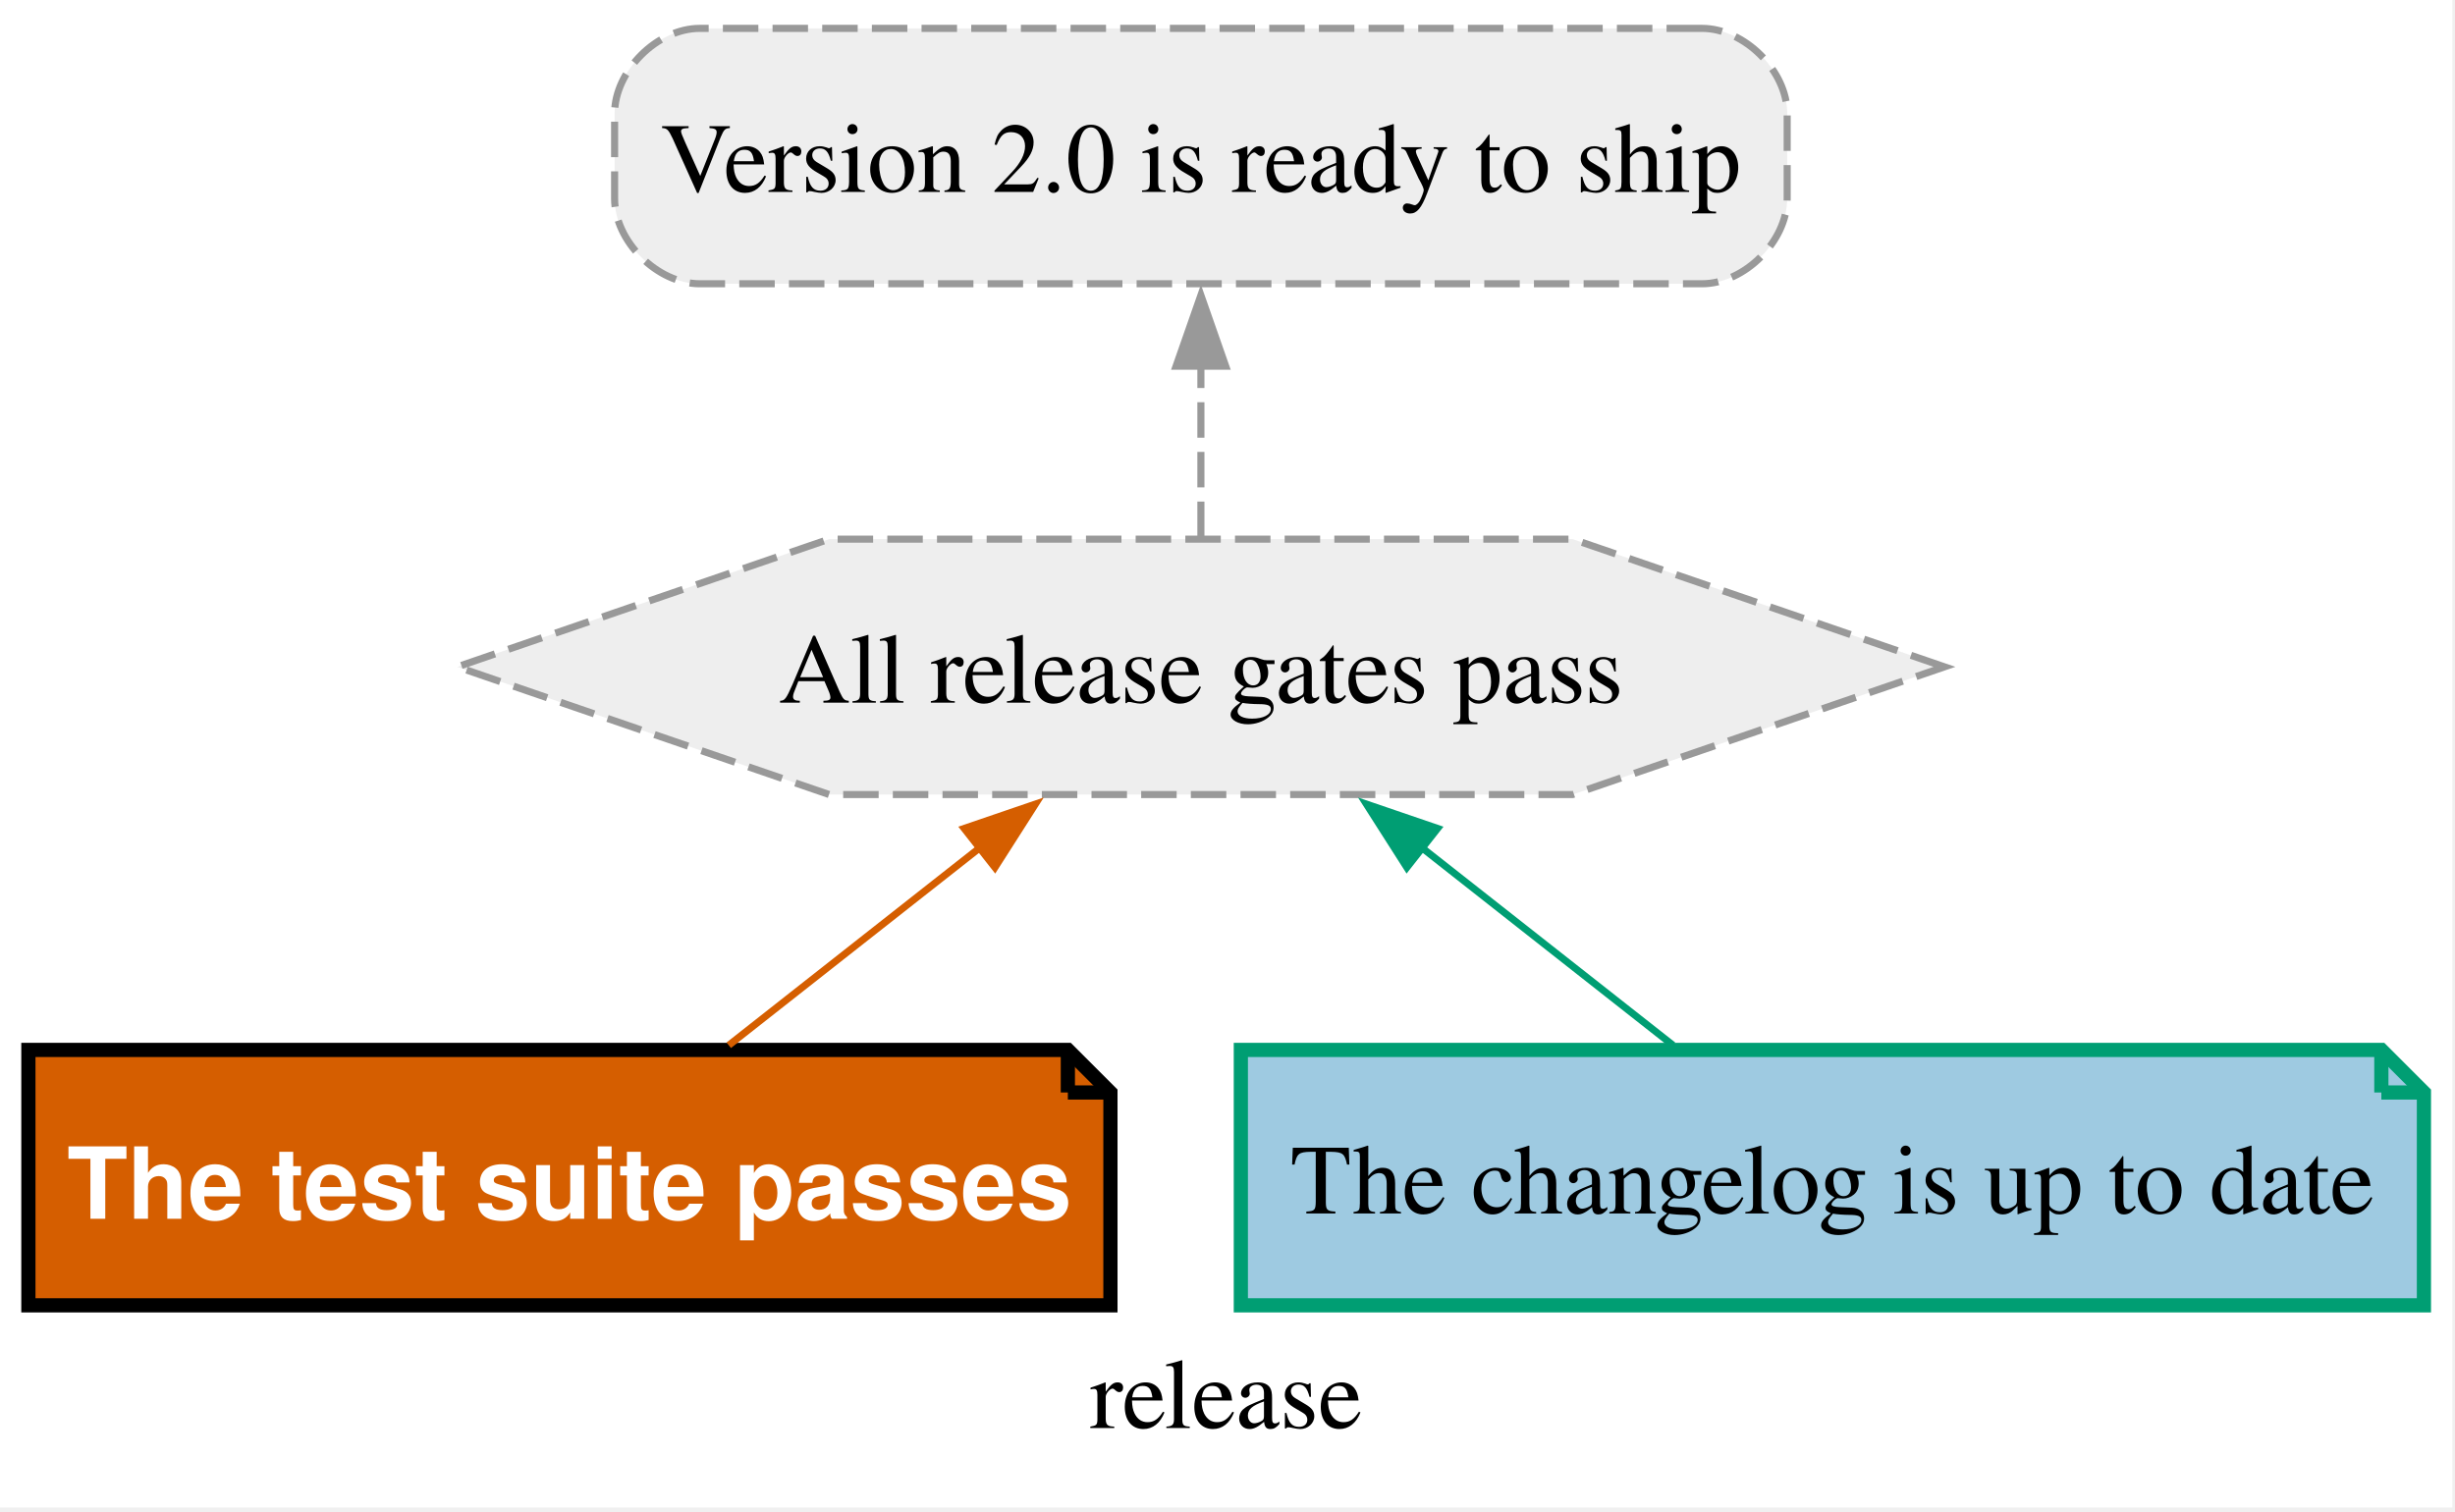
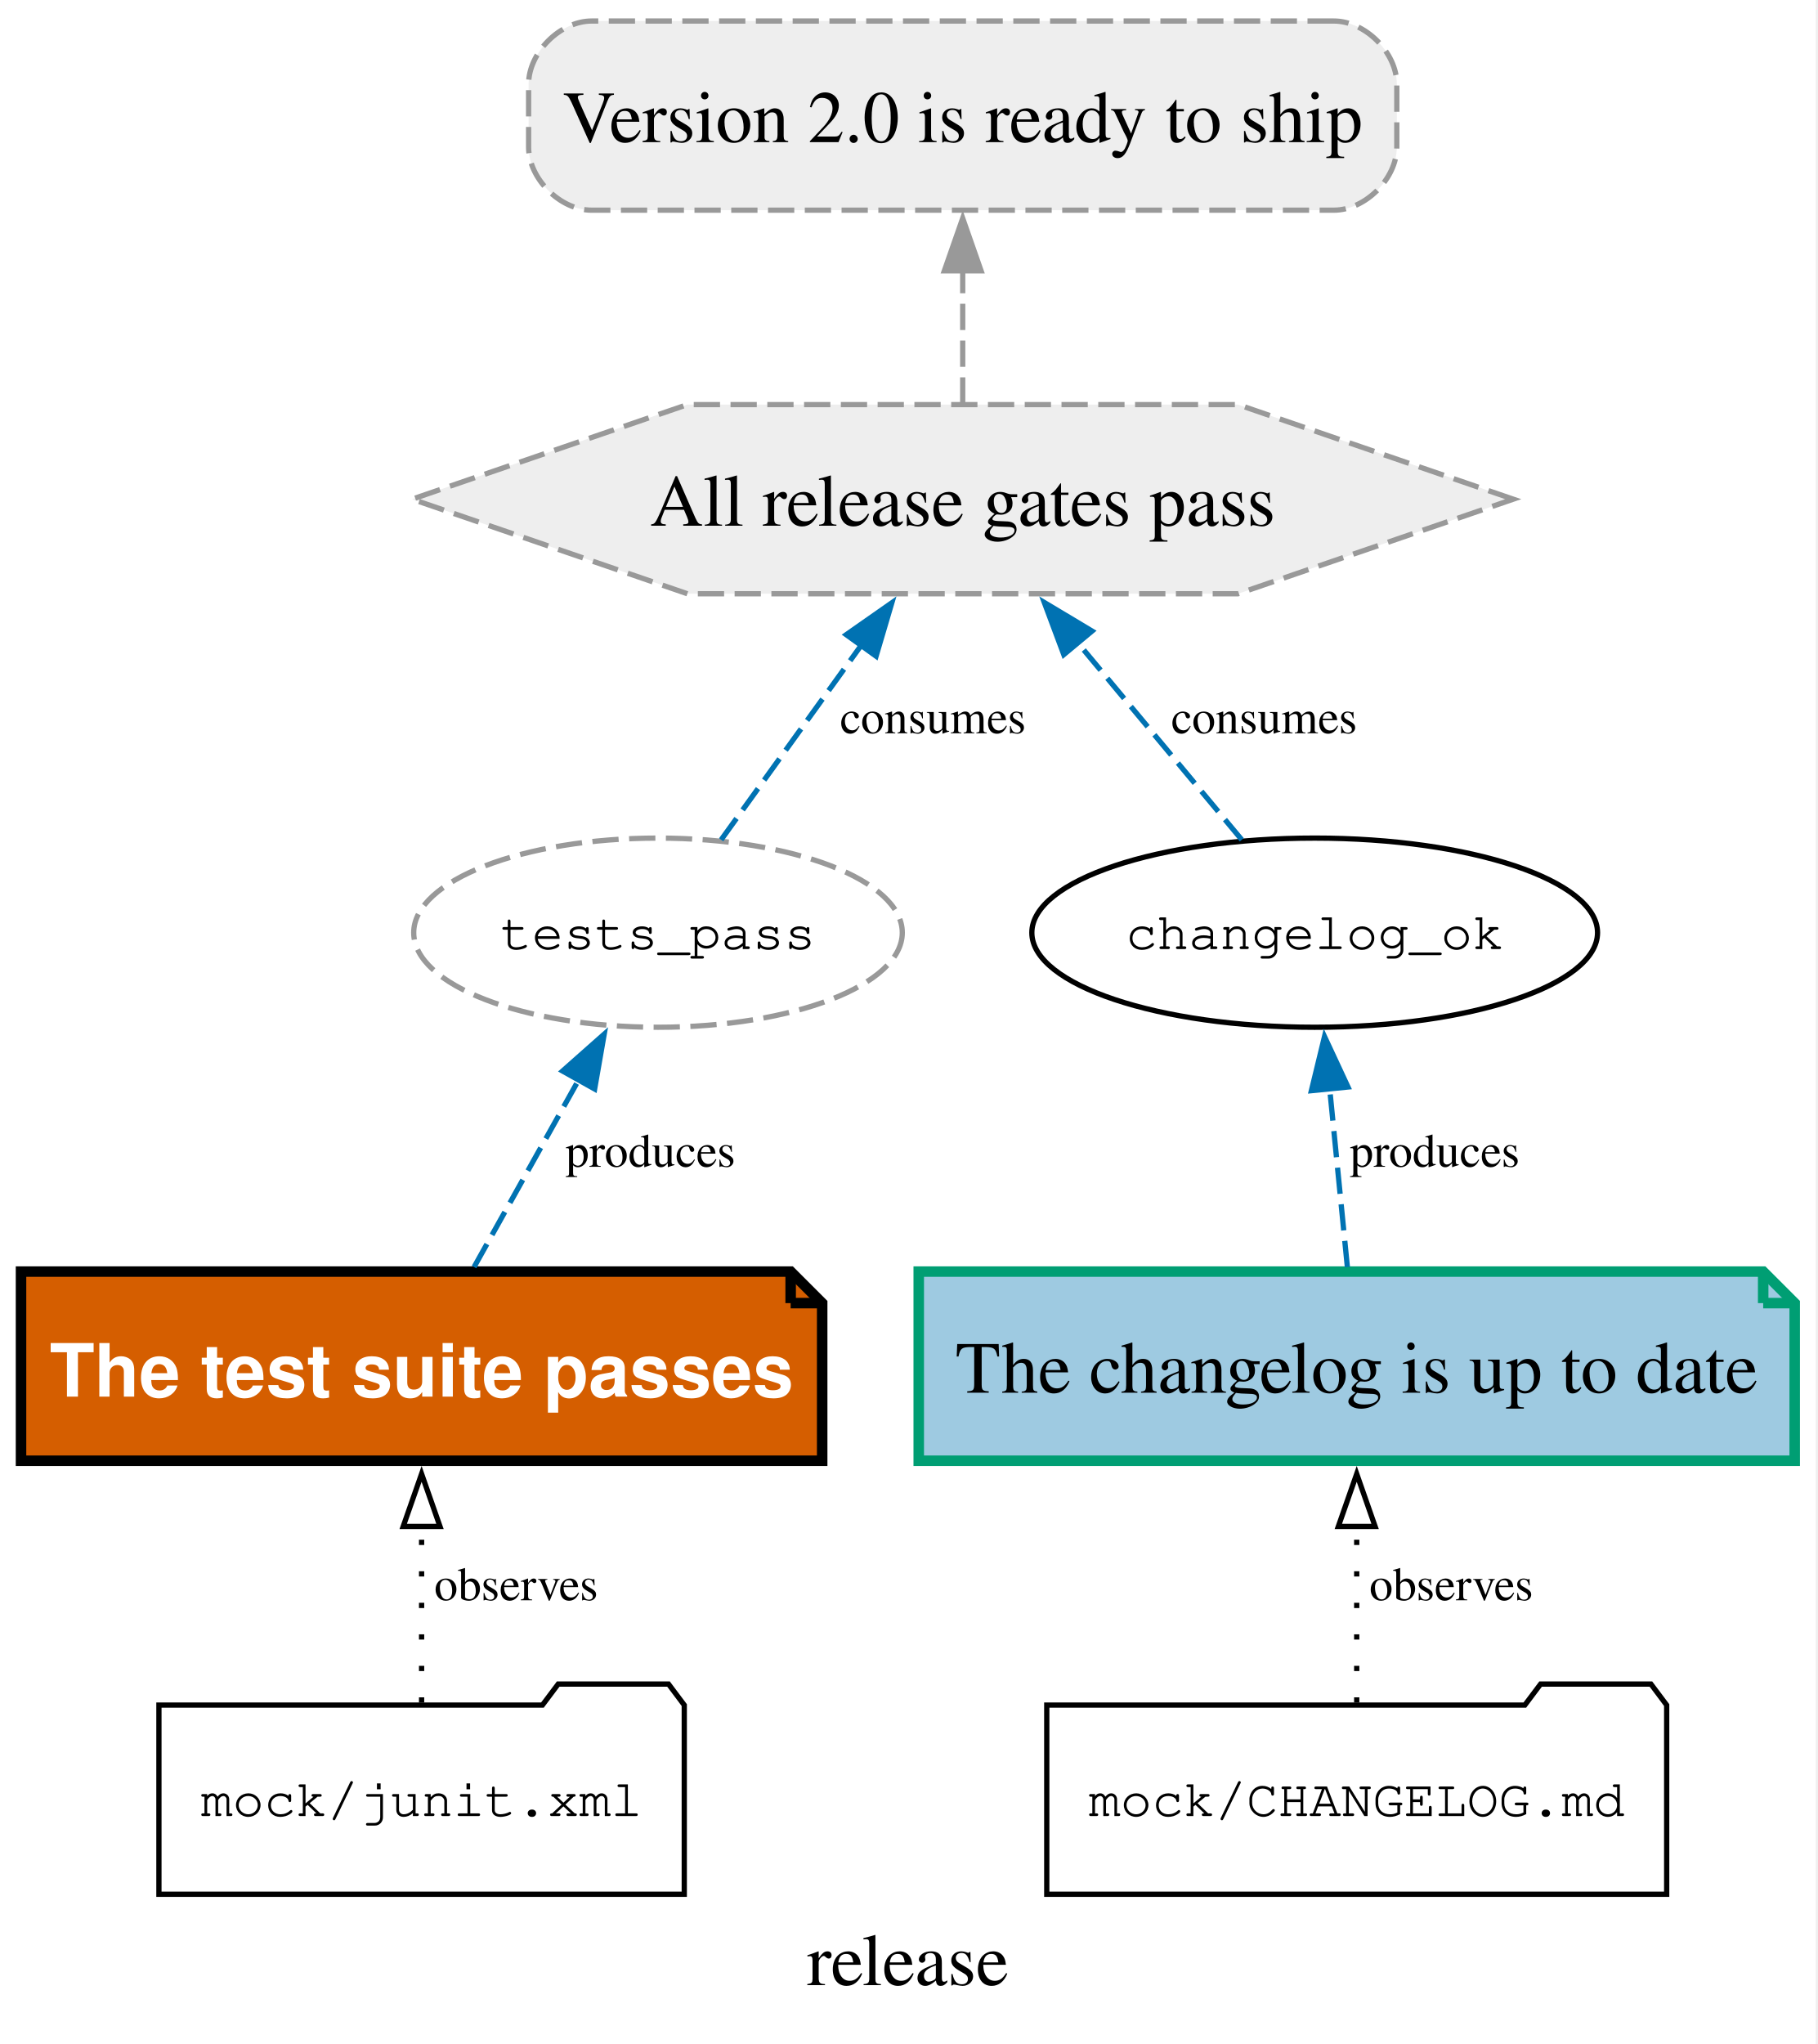
- <svg xmlns="http://www.w3.org/2000/svg" xmlns:xlink="http://www.w3.org/1999/xlink" width="346pt" height="213pt" viewBox="0.00 0.00 346.00 213.00">
-   <g id="graph0" class="graph" transform="scale(1 1) rotate(0) translate(4 208.5)">
-     <polygon fill="white" stroke="none" points="-4,4 -4,-208.5 341.62,-208.5 341.62,4 -4,4" />
+ <svg xmlns="http://www.w3.org/2000/svg" xmlns:xlink="http://www.w3.org/1999/xlink" width="346pt" height="389pt" viewBox="0.00 0.00 346.00 389.00">
+   <g id="graph0" class="graph" transform="scale(1 1) rotate(0) translate(4 385)">
+     <polygon fill="white" stroke="none" points="-4,4 -4,-385 341.62,-385 341.62,4 -4,4" />
    <text xml:space="preserve" text-anchor="middle" x="168.81" y="-7.2" font-family="Times,serif" font-size="14.00">release</text>
    <g id="release:c" class="node">
      <g id="a_release:c">
        <a xlink:title="skip: not run: release:e1 did not pass">
-           <path fill="#eeeeee" stroke="#999999" stroke-dasharray="5,2" d="M235.88,-204.5C235.88,-204.5 94.63,-204.5 94.63,-204.5 88.62,-204.5 82.62,-198.5 82.62,-192.5 82.62,-192.5 82.62,-180.5 82.62,-180.5 82.62,-174.5 88.62,-168.5 94.62,-168.5 94.62,-168.5 235.88,-168.5 235.88,-168.5 241.88,-168.5 247.88,-174.5 247.88,-180.5 247.88,-180.5 247.88,-192.5 247.88,-192.5 247.88,-198.5 241.88,-204.5 235.88,-204.5" />
-           <text xml:space="preserve" text-anchor="middle" x="165.25" y="-181.45" font-family="Times,serif" font-size="14.00">Version 2.0 is ready to ship</text>
+           <path fill="#eeeeee" stroke="#999999" stroke-dasharray="5,2" d="M249.88,-381C249.88,-381 108.63,-381 108.63,-381 102.62,-381 96.62,-375 96.62,-369 96.62,-369 96.62,-357 96.62,-357 96.62,-351 102.62,-345 108.62,-345 108.62,-345 249.88,-345 249.88,-345 255.88,-345 261.88,-351 261.88,-357 261.88,-357 261.88,-369 261.88,-369 261.88,-375 255.88,-381 249.88,-381" />
+           <text xml:space="preserve" text-anchor="middle" x="179.25" y="-357.95" font-family="Times,serif" font-size="14.00">Version 2.0 is ready to ship</text>
        </a>
      </g>
    </g>
    <g id="release:s" class="node">
      <g id="a_release:s">
        <a xlink:title="skip: not run: release:e1 did not pass">
-           <polygon fill="#eeeeee" stroke="#999999" stroke-dasharray="5,2" points="270.05,-114.5 217.65,-132.5 112.85,-132.5 60.45,-114.5 112.85,-96.5 217.65,-96.5 270.05,-114.5" />
-           <text xml:space="preserve" text-anchor="middle" x="165.25" y="-109.45" font-family="Times,serif" font-size="14.00">All release gates pass</text>
+           <polygon fill="#eeeeee" stroke="#999999" stroke-dasharray="5,2" points="284.05,-290 231.65,-308 126.85,-308 74.45,-290 126.85,-272 231.65,-272 284.05,-290" />
+           <text xml:space="preserve" text-anchor="middle" x="179.25" y="-284.95" font-family="Times,serif" font-size="14.00">All release gates pass</text>
        </a>
      </g>
    </g>
    <g id="edge1" class="edge">
-       <path fill="none" stroke="#999999" stroke-dasharray="5,2" d="M165.25,-132.8C165.25,-140.09 165.25,-148.77 165.25,-156.96" />
-       <polygon fill="#999999" stroke="#999999" points="161.75,-156.88 165.25,-166.88 168.75,-156.88 161.75,-156.88" />
+       <path fill="none" stroke="#999999" stroke-dasharray="5,2" d="M179.25,-308.19C179.25,-315.77 179.25,-324.9 179.25,-333.46" />
+       <polygon fill="#999999" stroke="#999999" points="175.75,-333.46 179.25,-343.46 182.75,-333.46 175.75,-333.46" />
    </g>
    <g id="release:e1" class="node">
      <g id="a_release:e1">
        <a xlink:title="fail: mock/junit.xml: 2 tests failed">
-           <polygon fill="#d55e00" stroke="black" stroke-width="2" points="146.5,-60.5 0,-60.5 0,-24.5 152.5,-24.5 152.5,-54.5 146.5,-60.5" />
-           <polyline fill="none" stroke="black" stroke-width="2" points="146.5,-60.5 146.5,-54.5" />
-           <polyline fill="none" stroke="black" stroke-width="2" points="152.5,-54.5 146.5,-54.5" />
-           <text xml:space="preserve" text-anchor="middle" x="76.25" y="-36.7" font-family="Helvetica,sans-Serif" font-weight="bold" font-size="14.00" fill="white">The test suite passes</text>
+           <polygon fill="#d55e00" stroke="black" stroke-width="2" points="146.5,-143 0,-143 0,-107 152.5,-107 152.5,-137 146.5,-143" />
+           <polyline fill="none" stroke="black" stroke-width="2" points="146.5,-143 146.5,-137" />
+           <polyline fill="none" stroke="black" stroke-width="2" points="152.5,-137 146.5,-137" />
+           <text xml:space="preserve" text-anchor="middle" x="76.25" y="-119.2" font-family="Helvetica,sans-Serif" font-weight="bold" font-size="14.00" fill="white">The test suite passes</text>
        </a>
      </g>
    </g>
-     <g id="edge2" class="edge">
-       <path fill="none" stroke="#d55e00" d="M98.71,-61.16C109.44,-69.6 122.45,-79.84 134.11,-89.01" />
-       <polygon fill="#d55e00" stroke="#d55e00" points="131.89,-91.72 141.92,-95.15 136.22,-86.22 131.89,-91.72" />
+     <g id="node7" class="node">
+       <ellipse fill="none" stroke="#999999" stroke-dasharray="5,2" cx="121.25" cy="-207.5" rx="46.5" ry="18" />
+       <text xml:space="preserve" text-anchor="middle" x="121.25" y="-204.38" font-family="Courier,monospace" font-size="10.00">tests_pass</text>
+     </g>
+     <g id="edge3" class="edge">
+       <path fill="none" stroke="#0072b2" stroke-dasharray="5,2" d="M86.24,-143.87C92.12,-154.4 99.69,-167.93 106.28,-179.72" />
+       <polygon fill="#0072b2" stroke="#0072b2" points="103.08,-181.17 111.01,-188.19 109.19,-177.75 103.08,-181.17" />
+       <text xml:space="preserve" text-anchor="middle" x="118.69" y="-162.95" font-family="Times,serif" font-size="9.00"> produces</text>
    </g>
    <g id="release:e2" class="node">
      <g id="a_release:e2">
        <a xlink:title="pass">
-           <polygon fill="#9ecae1" stroke="#009e73" stroke-width="2" points="331.62,-60.5 170.88,-60.5 170.88,-24.5 337.62,-24.5 337.62,-54.5 331.62,-60.5" />
-           <polyline fill="none" stroke="#009e73" stroke-width="2" points="331.62,-60.5 331.62,-54.5" />
-           <polyline fill="none" stroke="#009e73" stroke-width="2" points="337.62,-54.5 331.62,-54.5" />
-           <text xml:space="preserve" text-anchor="middle" x="254.25" y="-37.45" font-family="Times,serif" font-size="14.00">The changelog is up to date</text>
+           <polygon fill="#9ecae1" stroke="#009e73" stroke-width="2" points="331.62,-143 170.88,-143 170.88,-107 337.62,-107 337.62,-137 331.62,-143" />
+           <polyline fill="none" stroke="#009e73" stroke-width="2" points="331.62,-143 331.62,-137" />
+           <polyline fill="none" stroke="#009e73" stroke-width="2" points="337.62,-137 331.62,-137" />
+           <text xml:space="preserve" text-anchor="middle" x="254.25" y="-119.95" font-family="Times,serif" font-size="14.00">The changelog is up to date</text>
        </a>
      </g>
    </g>
-     <g id="edge3" class="edge">
-       <path fill="none" stroke="#009e73" d="M231.79,-61.16C221.06,-69.6 208.05,-79.84 196.39,-89.01" />
-       <polygon fill="#009e73" stroke="#009e73" points="194.28,-86.22 188.58,-95.15 198.61,-91.72 194.28,-86.22" />
+     <g id="node8" class="node">
+       <ellipse fill="none" stroke="black" cx="246.25" cy="-207.5" rx="53.84" ry="18" />
+       <text xml:space="preserve" text-anchor="middle" x="246.25" y="-204.38" font-family="Courier,monospace" font-size="10.00">changelog_ok</text>
+     </g>
+     <g id="edge5" class="edge">
+       <path fill="none" stroke="#0072b2" stroke-dasharray="5,2" d="M252.47,-143.87C251.48,-153.9 250.21,-166.67 249.08,-178.05" />
+       <polygon fill="#0072b2" stroke="#0072b2" points="245.62,-177.43 248.12,-187.73 252.59,-178.13 245.62,-177.43" />
+       <text xml:space="preserve" text-anchor="middle" x="267.98" y="-162.95" font-family="Times,serif" font-size="9.00"> produces</text>
+     </g>
+     <g id="node5" class="node">
+       <polygon fill="none" stroke="black" points="126.25,-60.5 123.25,-64.5 102.25,-64.5 99.25,-60.5 26.25,-60.5 26.25,-24.5 126.25,-24.5 126.25,-60.5" />
+       <text xml:space="preserve" text-anchor="middle" x="76.25" y="-39.38" font-family="Courier,monospace" font-size="10.00">mock/junit.xml</text>
+     </g>
+     <g id="edge2" class="edge">
+       <path fill="none" stroke="black" stroke-dasharray="1,5" d="M76.25,-60.97C76.25,-70.85 76.25,-83.47 76.25,-94.81" />
+       <polygon fill="none" stroke="black" points="72.75,-94.5 76.25,-104.5 79.75,-94.5 72.75,-94.5" />
+       <text xml:space="preserve" text-anchor="middle" x="93.12" y="-80.45" font-family="Times,serif" font-size="9.00"> observes</text>
+     </g>
+     <g id="node6" class="node">
+       <polygon fill="none" stroke="black" points="313.25,-60.5 310.25,-64.5 289.25,-64.5 286.25,-60.5 195.25,-60.5 195.25,-24.5 313.25,-24.5 313.25,-60.5" />
+       <text xml:space="preserve" text-anchor="middle" x="254.25" y="-39.38" font-family="Courier,monospace" font-size="10.00">mock/CHANGELOG.md</text>
+     </g>
+     <g id="edge4" class="edge">
+       <path fill="none" stroke="black" stroke-dasharray="1,5" d="M254.25,-60.97C254.25,-70.85 254.25,-83.47 254.25,-94.81" />
+       <polygon fill="none" stroke="black" points="250.75,-94.5 254.25,-104.5 257.75,-94.5 250.75,-94.5" />
+       <text xml:space="preserve" text-anchor="middle" x="271.12" y="-80.45" font-family="Times,serif" font-size="9.00"> observes</text>
+     </g>
+     <g id="edge6" class="edge">
+       <path fill="none" stroke="#0072b2" stroke-dasharray="5,2" d="M133.27,-225.18C140.97,-235.86 151.13,-249.97 159.94,-262.2" />
+       <polygon fill="#0072b2" stroke="#0072b2" points="157.08,-264.21 165.76,-270.28 162.76,-260.12 157.08,-264.21" />
+       <text xml:space="preserve" text-anchor="middle" x="172.47" y="-245.45" font-family="Times,serif" font-size="9.00"> consumes</text>
+     </g>
+     <g id="edge7" class="edge">
+       <path fill="none" stroke="#0072b2" stroke-dasharray="5,2" d="M232.37,-225.18C223.3,-236.07 211.27,-250.53 200.95,-262.92" />
+       <polygon fill="#0072b2" stroke="#0072b2" points="198.49,-260.42 194.78,-270.34 203.87,-264.9 198.49,-260.42" />
+       <text xml:space="preserve" text-anchor="middle" x="235.51" y="-245.45" font-family="Times,serif" font-size="9.00"> consumes</text>
    </g>
  </g>
</svg>
